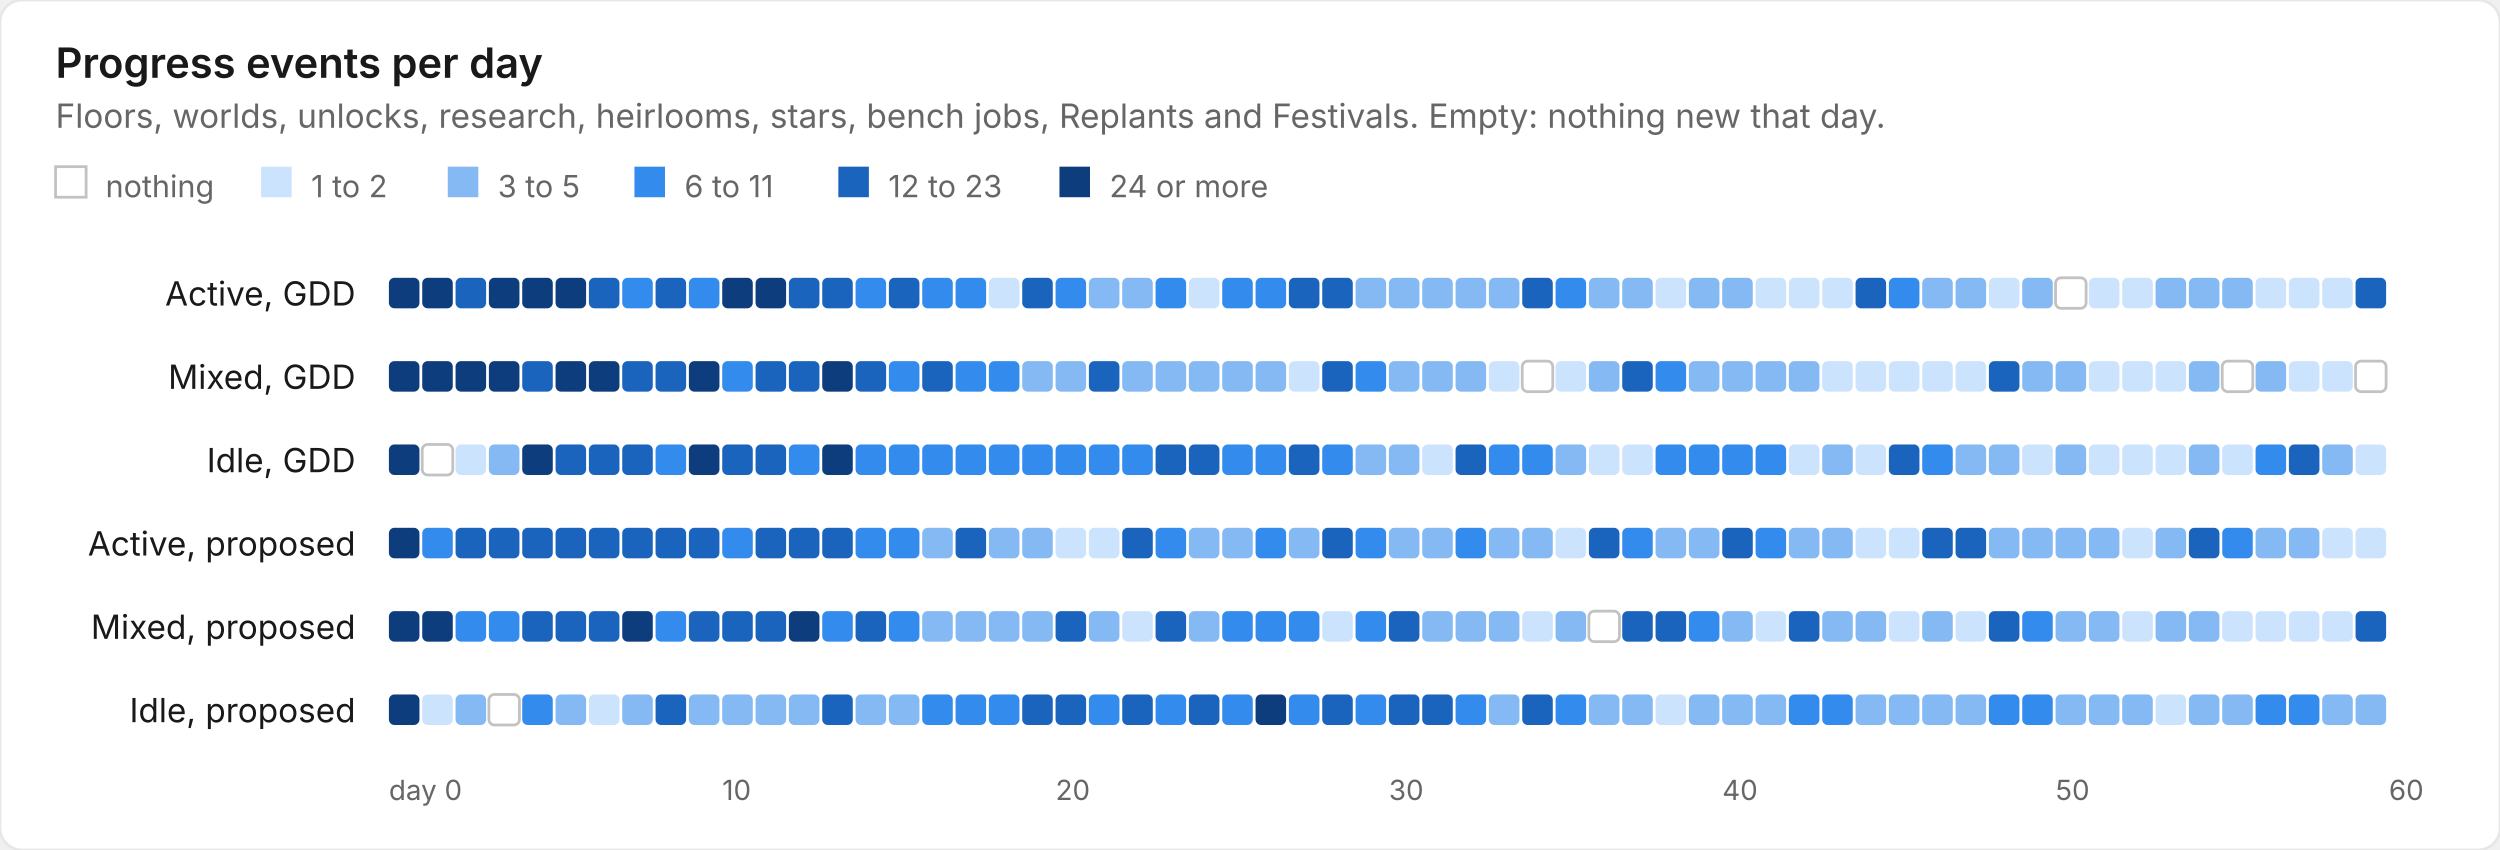
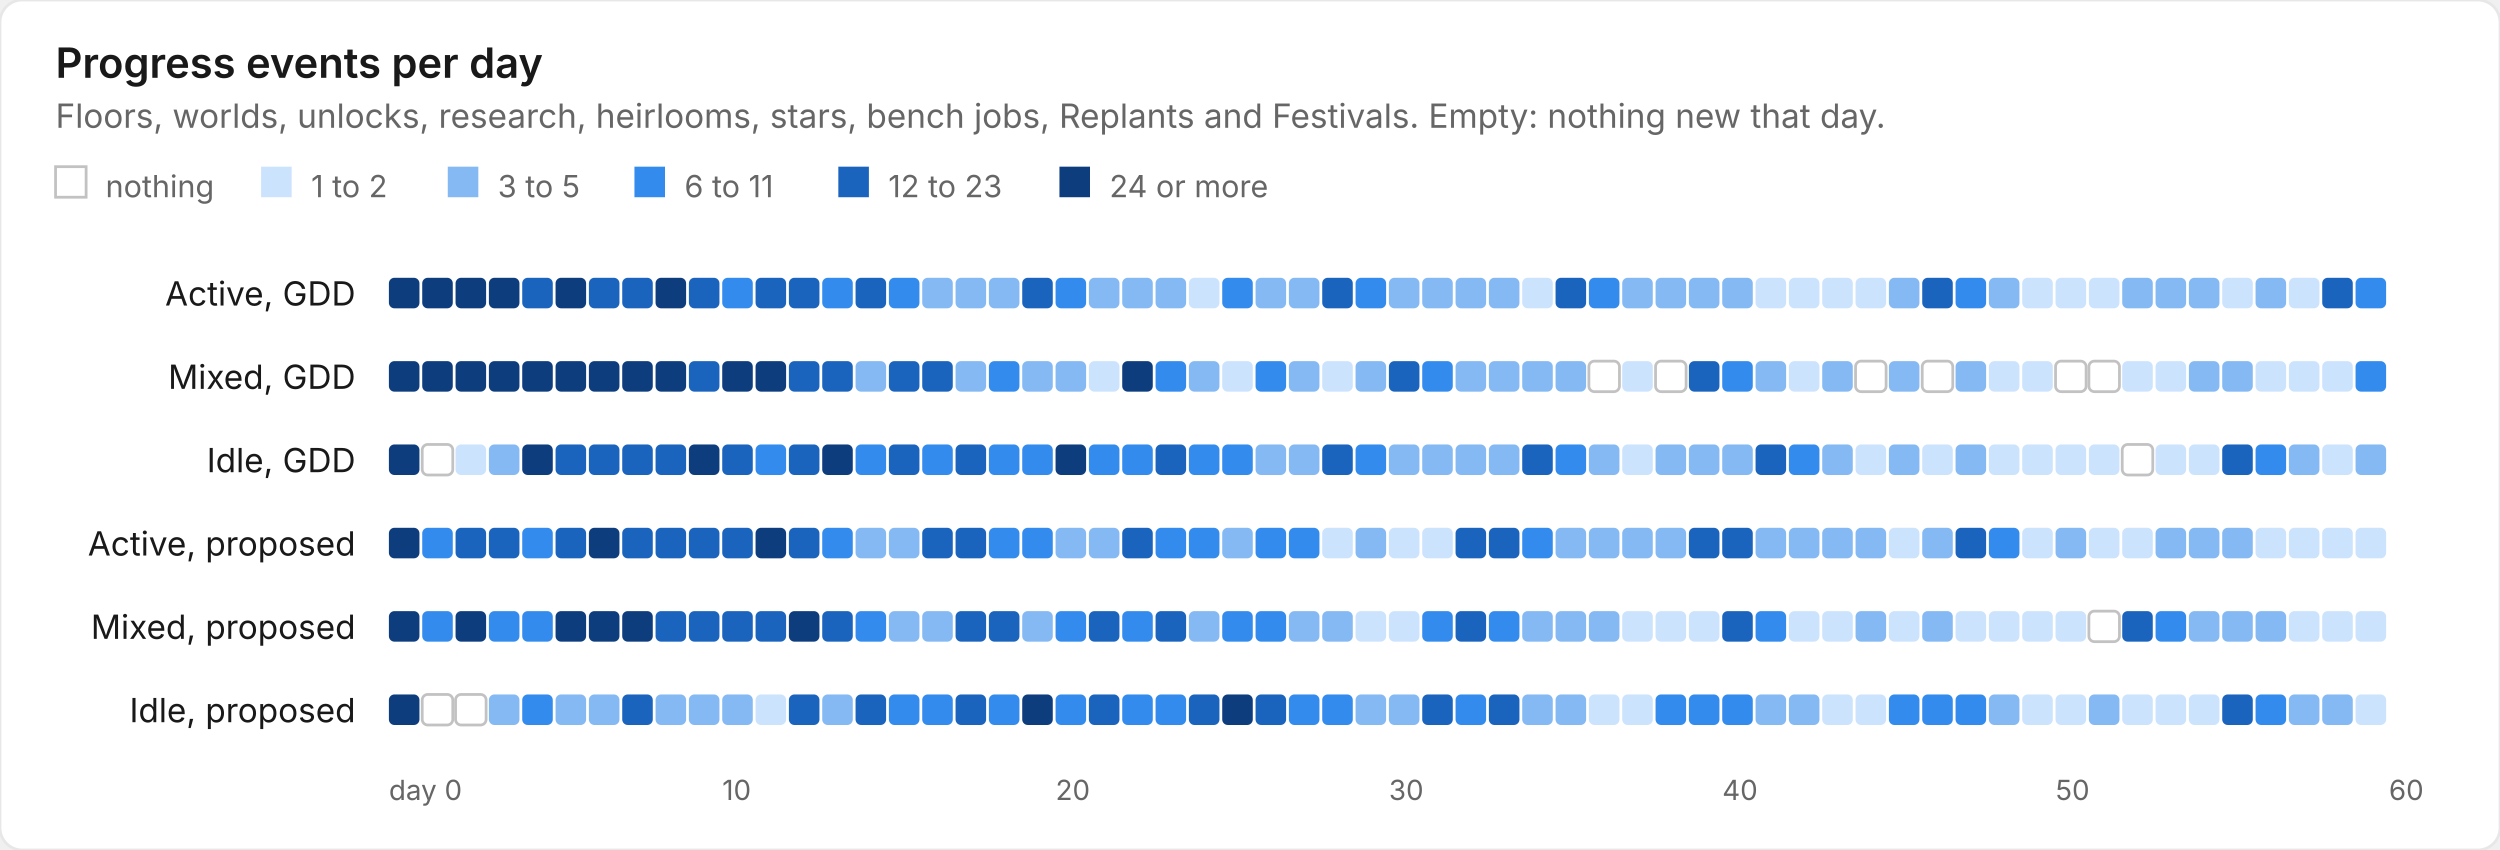
<svg xmlns="http://www.w3.org/2000/svg" viewBox="0 0 900 306" width="900" height="306" font-family="system-ui, -apple-system, &quot;Segoe UI&quot;, sans-serif" role="img">
  <rect width="900" height="306" rx="8" fill="#ffffff" stroke="#e7e7e7" />
  <text x="20" y="28" font-size="15" fill="#191919" text-anchor="start" font-weight="600">Progress events per day</text>
  <text x="20" y="46" font-size="12" fill="#666666" text-anchor="start">Floors, worlds, unlocks, research, heirlooms, stars, bench jobs, Replants and Festivals. Empty: nothing new that day.</text>
  <rect x="20" y="60" width="11" height="11" fill="#ffffff" stroke="#c2c2c2" />
  <text x="38" y="71" font-size="11" fill="#666666" text-anchor="start">nothing</text>
  <rect x="94" y="60" width="11" height="11" fill="#cce3fd" />
  <text x="112" y="71" font-size="11" fill="#666666" text-anchor="start">1 to 2</text>
  <rect x="161.2" y="60" width="11" height="11" fill="#84b9f3" />
  <text x="179.2" y="71" font-size="11" fill="#666666" text-anchor="start">3 to 5</text>
  <rect x="228.4" y="60" width="11" height="11" fill="#338ced" />
  <text x="246.4" y="71" font-size="11" fill="#666666" text-anchor="start">6 to 11</text>
  <rect x="301.8" y="60" width="11" height="11" fill="#1b64be" />
  <text x="319.8" y="71" font-size="11" fill="#666666" text-anchor="start">12 to 23</text>
  <rect x="381.4" y="60" width="11" height="11" fill="#0e3d7e" />
  <text x="399.4" y="71" font-size="11" fill="#666666" text-anchor="start">24 or more</text>
  <text x="128" y="110" font-size="12" fill="#191919" text-anchor="end">Active, GDD</text>
  <rect x="140" y="100" width="11" height="11" rx="2" fill="#0e3d7e" />
  <rect x="152" y="100" width="11" height="11" rx="2" fill="#0e3d7e" />
-   <rect x="164" y="100" width="11" height="11" rx="2" fill="#1b64be" />
+   <rect x="164" y="100" width="11" height="11" rx="2" fill="#0e3d7e" />
  <rect x="176" y="100" width="11" height="11" rx="2" fill="#0e3d7e" />
-   <rect x="188" y="100" width="11" height="11" rx="2" fill="#0e3d7e" />
+   <rect x="188" y="100" width="11" height="11" rx="2" fill="#1b64be" />
  <rect x="200" y="100" width="11" height="11" rx="2" fill="#0e3d7e" />
  <rect x="212" y="100" width="11" height="11" rx="2" fill="#1b64be" />
-   <rect x="224" y="100" width="11" height="11" rx="2" fill="#338ced" />
-   <rect x="236" y="100" width="11" height="11" rx="2" fill="#1b64be" />
-   <rect x="248" y="100" width="11" height="11" rx="2" fill="#338ced" />
-   <rect x="260" y="100" width="11" height="11" rx="2" fill="#0e3d7e" />
-   <rect x="272" y="100" width="11" height="11" rx="2" fill="#0e3d7e" />
+   <rect x="224" y="100" width="11" height="11" rx="2" fill="#1b64be" />
+   <rect x="236" y="100" width="11" height="11" rx="2" fill="#0e3d7e" />
+   <rect x="248" y="100" width="11" height="11" rx="2" fill="#1b64be" />
+   <rect x="260" y="100" width="11" height="11" rx="2" fill="#338ced" />
+   <rect x="272" y="100" width="11" height="11" rx="2" fill="#1b64be" />
  <rect x="284" y="100" width="11" height="11" rx="2" fill="#1b64be" />
-   <rect x="296" y="100" width="11" height="11" rx="2" fill="#1b64be" />
-   <rect x="308" y="100" width="11" height="11" rx="2" fill="#338ced" />
-   <rect x="320" y="100" width="11" height="11" rx="2" fill="#1b64be" />
-   <rect x="332" y="100" width="11" height="11" rx="2" fill="#338ced" />
-   <rect x="344" y="100" width="11" height="11" rx="2" fill="#338ced" />
-   <rect x="356" y="100" width="11" height="11" rx="2" fill="#cce3fd" />
+   <rect x="296" y="100" width="11" height="11" rx="2" fill="#338ced" />
+   <rect x="308" y="100" width="11" height="11" rx="2" fill="#1b64be" />
+   <rect x="320" y="100" width="11" height="11" rx="2" fill="#338ced" />
+   <rect x="332" y="100" width="11" height="11" rx="2" fill="#84b9f3" />
+   <rect x="344" y="100" width="11" height="11" rx="2" fill="#84b9f3" />
+   <rect x="356" y="100" width="11" height="11" rx="2" fill="#84b9f3" />
  <rect x="368" y="100" width="11" height="11" rx="2" fill="#1b64be" />
  <rect x="380" y="100" width="11" height="11" rx="2" fill="#338ced" />
  <rect x="392" y="100" width="11" height="11" rx="2" fill="#84b9f3" />
  <rect x="404" y="100" width="11" height="11" rx="2" fill="#84b9f3" />
-   <rect x="416" y="100" width="11" height="11" rx="2" fill="#338ced" />
+   <rect x="416" y="100" width="11" height="11" rx="2" fill="#84b9f3" />
  <rect x="428" y="100" width="11" height="11" rx="2" fill="#cce3fd" />
  <rect x="440" y="100" width="11" height="11" rx="2" fill="#338ced" />
-   <rect x="452" y="100" width="11" height="11" rx="2" fill="#338ced" />
-   <rect x="464" y="100" width="11" height="11" rx="2" fill="#1b64be" />
+   <rect x="452" y="100" width="11" height="11" rx="2" fill="#84b9f3" />
+   <rect x="464" y="100" width="11" height="11" rx="2" fill="#84b9f3" />
  <rect x="476" y="100" width="11" height="11" rx="2" fill="#1b64be" />
-   <rect x="488" y="100" width="11" height="11" rx="2" fill="#84b9f3" />
+   <rect x="488" y="100" width="11" height="11" rx="2" fill="#338ced" />
  <rect x="500" y="100" width="11" height="11" rx="2" fill="#84b9f3" />
  <rect x="512" y="100" width="11" height="11" rx="2" fill="#84b9f3" />
  <rect x="524" y="100" width="11" height="11" rx="2" fill="#84b9f3" />
  <rect x="536" y="100" width="11" height="11" rx="2" fill="#84b9f3" />
-   <rect x="548" y="100" width="11" height="11" rx="2" fill="#1b64be" />
-   <rect x="560" y="100" width="11" height="11" rx="2" fill="#338ced" />
-   <rect x="572" y="100" width="11" height="11" rx="2" fill="#84b9f3" />
+   <rect x="548" y="100" width="11" height="11" rx="2" fill="#cce3fd" />
+   <rect x="560" y="100" width="11" height="11" rx="2" fill="#1b64be" />
+   <rect x="572" y="100" width="11" height="11" rx="2" fill="#338ced" />
  <rect x="584" y="100" width="11" height="11" rx="2" fill="#84b9f3" />
-   <rect x="596" y="100" width="11" height="11" rx="2" fill="#cce3fd" />
+   <rect x="596" y="100" width="11" height="11" rx="2" fill="#84b9f3" />
  <rect x="608" y="100" width="11" height="11" rx="2" fill="#84b9f3" />
  <rect x="620" y="100" width="11" height="11" rx="2" fill="#84b9f3" />
  <rect x="632" y="100" width="11" height="11" rx="2" fill="#cce3fd" />
  <rect x="644" y="100" width="11" height="11" rx="2" fill="#cce3fd" />
  <rect x="656" y="100" width="11" height="11" rx="2" fill="#cce3fd" />
-   <rect x="668" y="100" width="11" height="11" rx="2" fill="#1b64be" />
-   <rect x="680" y="100" width="11" height="11" rx="2" fill="#338ced" />
-   <rect x="692" y="100" width="11" height="11" rx="2" fill="#84b9f3" />
-   <rect x="704" y="100" width="11" height="11" rx="2" fill="#84b9f3" />
-   <rect x="716" y="100" width="11" height="11" rx="2" fill="#cce3fd" />
-   <rect x="728" y="100" width="11" height="11" rx="2" fill="#84b9f3" />
-   <rect x="740" y="100" width="11" height="11" rx="2" fill="#ffffff" stroke="#c2c2c2" />
+   <rect x="668" y="100" width="11" height="11" rx="2" fill="#cce3fd" />
+   <rect x="680" y="100" width="11" height="11" rx="2" fill="#84b9f3" />
+   <rect x="692" y="100" width="11" height="11" rx="2" fill="#1b64be" />
+   <rect x="704" y="100" width="11" height="11" rx="2" fill="#338ced" />
+   <rect x="716" y="100" width="11" height="11" rx="2" fill="#84b9f3" />
+   <rect x="728" y="100" width="11" height="11" rx="2" fill="#cce3fd" />
+   <rect x="740" y="100" width="11" height="11" rx="2" fill="#cce3fd" />
  <rect x="752" y="100" width="11" height="11" rx="2" fill="#cce3fd" />
-   <rect x="764" y="100" width="11" height="11" rx="2" fill="#cce3fd" />
+   <rect x="764" y="100" width="11" height="11" rx="2" fill="#84b9f3" />
  <rect x="776" y="100" width="11" height="11" rx="2" fill="#84b9f3" />
  <rect x="788" y="100" width="11" height="11" rx="2" fill="#84b9f3" />
-   <rect x="800" y="100" width="11" height="11" rx="2" fill="#84b9f3" />
-   <rect x="812" y="100" width="11" height="11" rx="2" fill="#cce3fd" />
+   <rect x="800" y="100" width="11" height="11" rx="2" fill="#cce3fd" />
+   <rect x="812" y="100" width="11" height="11" rx="2" fill="#84b9f3" />
  <rect x="824" y="100" width="11" height="11" rx="2" fill="#cce3fd" />
-   <rect x="836" y="100" width="11" height="11" rx="2" fill="#cce3fd" />
-   <rect x="848" y="100" width="11" height="11" rx="2" fill="#1b64be" />
+   <rect x="836" y="100" width="11" height="11" rx="2" fill="#1b64be" />
+   <rect x="848" y="100" width="11" height="11" rx="2" fill="#338ced" />
  <text x="128" y="140" font-size="12" fill="#191919" text-anchor="end">Mixed, GDD</text>
  <rect x="140" y="130" width="11" height="11" rx="2" fill="#0e3d7e" />
  <rect x="152" y="130" width="11" height="11" rx="2" fill="#0e3d7e" />
  <rect x="164" y="130" width="11" height="11" rx="2" fill="#0e3d7e" />
  <rect x="176" y="130" width="11" height="11" rx="2" fill="#0e3d7e" />
-   <rect x="188" y="130" width="11" height="11" rx="2" fill="#1b64be" />
+   <rect x="188" y="130" width="11" height="11" rx="2" fill="#0e3d7e" />
  <rect x="200" y="130" width="11" height="11" rx="2" fill="#0e3d7e" />
  <rect x="212" y="130" width="11" height="11" rx="2" fill="#0e3d7e" />
-   <rect x="224" y="130" width="11" height="11" rx="2" fill="#1b64be" />
-   <rect x="236" y="130" width="11" height="11" rx="2" fill="#1b64be" />
-   <rect x="248" y="130" width="11" height="11" rx="2" fill="#0e3d7e" />
-   <rect x="260" y="130" width="11" height="11" rx="2" fill="#338ced" />
-   <rect x="272" y="130" width="11" height="11" rx="2" fill="#1b64be" />
+   <rect x="224" y="130" width="11" height="11" rx="2" fill="#0e3d7e" />
+   <rect x="236" y="130" width="11" height="11" rx="2" fill="#0e3d7e" />
+   <rect x="248" y="130" width="11" height="11" rx="2" fill="#1b64be" />
+   <rect x="260" y="130" width="11" height="11" rx="2" fill="#0e3d7e" />
+   <rect x="272" y="130" width="11" height="11" rx="2" fill="#0e3d7e" />
  <rect x="284" y="130" width="11" height="11" rx="2" fill="#1b64be" />
-   <rect x="296" y="130" width="11" height="11" rx="2" fill="#0e3d7e" />
-   <rect x="308" y="130" width="11" height="11" rx="2" fill="#1b64be" />
-   <rect x="320" y="130" width="11" height="11" rx="2" fill="#338ced" />
+   <rect x="296" y="130" width="11" height="11" rx="2" fill="#1b64be" />
+   <rect x="308" y="130" width="11" height="11" rx="2" fill="#84b9f3" />
+   <rect x="320" y="130" width="11" height="11" rx="2" fill="#1b64be" />
  <rect x="332" y="130" width="11" height="11" rx="2" fill="#1b64be" />
-   <rect x="344" y="130" width="11" height="11" rx="2" fill="#338ced" />
+   <rect x="344" y="130" width="11" height="11" rx="2" fill="#84b9f3" />
  <rect x="356" y="130" width="11" height="11" rx="2" fill="#338ced" />
  <rect x="368" y="130" width="11" height="11" rx="2" fill="#84b9f3" />
  <rect x="380" y="130" width="11" height="11" rx="2" fill="#84b9f3" />
-   <rect x="392" y="130" width="11" height="11" rx="2" fill="#1b64be" />
-   <rect x="404" y="130" width="11" height="11" rx="2" fill="#84b9f3" />
-   <rect x="416" y="130" width="11" height="11" rx="2" fill="#84b9f3" />
+   <rect x="392" y="130" width="11" height="11" rx="2" fill="#cce3fd" />
+   <rect x="404" y="130" width="11" height="11" rx="2" fill="#0e3d7e" />
+   <rect x="416" y="130" width="11" height="11" rx="2" fill="#338ced" />
  <rect x="428" y="130" width="11" height="11" rx="2" fill="#84b9f3" />
-   <rect x="440" y="130" width="11" height="11" rx="2" fill="#84b9f3" />
-   <rect x="452" y="130" width="11" height="11" rx="2" fill="#84b9f3" />
-   <rect x="464" y="130" width="11" height="11" rx="2" fill="#cce3fd" />
-   <rect x="476" y="130" width="11" height="11" rx="2" fill="#1b64be" />
-   <rect x="488" y="130" width="11" height="11" rx="2" fill="#338ced" />
-   <rect x="500" y="130" width="11" height="11" rx="2" fill="#84b9f3" />
-   <rect x="512" y="130" width="11" height="11" rx="2" fill="#84b9f3" />
+   <rect x="440" y="130" width="11" height="11" rx="2" fill="#cce3fd" />
+   <rect x="452" y="130" width="11" height="11" rx="2" fill="#338ced" />
+   <rect x="464" y="130" width="11" height="11" rx="2" fill="#84b9f3" />
+   <rect x="476" y="130" width="11" height="11" rx="2" fill="#cce3fd" />
+   <rect x="488" y="130" width="11" height="11" rx="2" fill="#84b9f3" />
+   <rect x="500" y="130" width="11" height="11" rx="2" fill="#1b64be" />
+   <rect x="512" y="130" width="11" height="11" rx="2" fill="#338ced" />
  <rect x="524" y="130" width="11" height="11" rx="2" fill="#84b9f3" />
-   <rect x="536" y="130" width="11" height="11" rx="2" fill="#cce3fd" />
-   <rect x="548" y="130" width="11" height="11" rx="2" fill="#ffffff" stroke="#c2c2c2" />
-   <rect x="560" y="130" width="11" height="11" rx="2" fill="#cce3fd" />
-   <rect x="572" y="130" width="11" height="11" rx="2" fill="#84b9f3" />
-   <rect x="584" y="130" width="11" height="11" rx="2" fill="#1b64be" />
-   <rect x="596" y="130" width="11" height="11" rx="2" fill="#338ced" />
-   <rect x="608" y="130" width="11" height="11" rx="2" fill="#84b9f3" />
-   <rect x="620" y="130" width="11" height="11" rx="2" fill="#84b9f3" />
+   <rect x="536" y="130" width="11" height="11" rx="2" fill="#84b9f3" />
+   <rect x="548" y="130" width="11" height="11" rx="2" fill="#84b9f3" />
+   <rect x="560" y="130" width="11" height="11" rx="2" fill="#84b9f3" />
+   <rect x="572" y="130" width="11" height="11" rx="2" fill="#ffffff" stroke="#c2c2c2" />
+   <rect x="584" y="130" width="11" height="11" rx="2" fill="#cce3fd" />
+   <rect x="596" y="130" width="11" height="11" rx="2" fill="#ffffff" stroke="#c2c2c2" />
+   <rect x="608" y="130" width="11" height="11" rx="2" fill="#1b64be" />
+   <rect x="620" y="130" width="11" height="11" rx="2" fill="#338ced" />
  <rect x="632" y="130" width="11" height="11" rx="2" fill="#84b9f3" />
-   <rect x="644" y="130" width="11" height="11" rx="2" fill="#84b9f3" />
-   <rect x="656" y="130" width="11" height="11" rx="2" fill="#cce3fd" />
-   <rect x="668" y="130" width="11" height="11" rx="2" fill="#cce3fd" />
-   <rect x="680" y="130" width="11" height="11" rx="2" fill="#cce3fd" />
-   <rect x="692" y="130" width="11" height="11" rx="2" fill="#cce3fd" />
-   <rect x="704" y="130" width="11" height="11" rx="2" fill="#cce3fd" />
-   <rect x="716" y="130" width="11" height="11" rx="2" fill="#1b64be" />
-   <rect x="728" y="130" width="11" height="11" rx="2" fill="#84b9f3" />
-   <rect x="740" y="130" width="11" height="11" rx="2" fill="#84b9f3" />
-   <rect x="752" y="130" width="11" height="11" rx="2" fill="#cce3fd" />
+   <rect x="644" y="130" width="11" height="11" rx="2" fill="#cce3fd" />
+   <rect x="656" y="130" width="11" height="11" rx="2" fill="#84b9f3" />
+   <rect x="668" y="130" width="11" height="11" rx="2" fill="#ffffff" stroke="#c2c2c2" />
+   <rect x="680" y="130" width="11" height="11" rx="2" fill="#84b9f3" />
+   <rect x="692" y="130" width="11" height="11" rx="2" fill="#ffffff" stroke="#c2c2c2" />
+   <rect x="704" y="130" width="11" height="11" rx="2" fill="#84b9f3" />
+   <rect x="716" y="130" width="11" height="11" rx="2" fill="#cce3fd" />
+   <rect x="728" y="130" width="11" height="11" rx="2" fill="#cce3fd" />
+   <rect x="740" y="130" width="11" height="11" rx="2" fill="#ffffff" stroke="#c2c2c2" />
+   <rect x="752" y="130" width="11" height="11" rx="2" fill="#ffffff" stroke="#c2c2c2" />
  <rect x="764" y="130" width="11" height="11" rx="2" fill="#cce3fd" />
  <rect x="776" y="130" width="11" height="11" rx="2" fill="#cce3fd" />
  <rect x="788" y="130" width="11" height="11" rx="2" fill="#84b9f3" />
-   <rect x="800" y="130" width="11" height="11" rx="2" fill="#ffffff" stroke="#c2c2c2" />
-   <rect x="812" y="130" width="11" height="11" rx="2" fill="#84b9f3" />
+   <rect x="800" y="130" width="11" height="11" rx="2" fill="#84b9f3" />
+   <rect x="812" y="130" width="11" height="11" rx="2" fill="#cce3fd" />
  <rect x="824" y="130" width="11" height="11" rx="2" fill="#cce3fd" />
  <rect x="836" y="130" width="11" height="11" rx="2" fill="#cce3fd" />
-   <rect x="848" y="130" width="11" height="11" rx="2" fill="#ffffff" stroke="#c2c2c2" />
+   <rect x="848" y="130" width="11" height="11" rx="2" fill="#338ced" />
  <text x="128" y="170" font-size="12" fill="#191919" text-anchor="end">Idle, GDD</text>
  <rect x="140" y="160" width="11" height="11" rx="2" fill="#0e3d7e" />
  <rect x="152" y="160" width="11" height="11" rx="2" fill="#ffffff" stroke="#c2c2c2" />
  <rect x="164" y="160" width="11" height="11" rx="2" fill="#cce3fd" />
  <rect x="176" y="160" width="11" height="11" rx="2" fill="#84b9f3" />
  <rect x="188" y="160" width="11" height="11" rx="2" fill="#0e3d7e" />
  <rect x="200" y="160" width="11" height="11" rx="2" fill="#1b64be" />
  <rect x="212" y="160" width="11" height="11" rx="2" fill="#1b64be" />
  <rect x="224" y="160" width="11" height="11" rx="2" fill="#1b64be" />
-   <rect x="236" y="160" width="11" height="11" rx="2" fill="#338ced" />
+   <rect x="236" y="160" width="11" height="11" rx="2" fill="#1b64be" />
  <rect x="248" y="160" width="11" height="11" rx="2" fill="#0e3d7e" />
  <rect x="260" y="160" width="11" height="11" rx="2" fill="#1b64be" />
-   <rect x="272" y="160" width="11" height="11" rx="2" fill="#1b64be" />
-   <rect x="284" y="160" width="11" height="11" rx="2" fill="#338ced" />
+   <rect x="272" y="160" width="11" height="11" rx="2" fill="#338ced" />
+   <rect x="284" y="160" width="11" height="11" rx="2" fill="#1b64be" />
  <rect x="296" y="160" width="11" height="11" rx="2" fill="#0e3d7e" />
  <rect x="308" y="160" width="11" height="11" rx="2" fill="#338ced" />
-   <rect x="320" y="160" width="11" height="11" rx="2" fill="#338ced" />
+   <rect x="320" y="160" width="11" height="11" rx="2" fill="#1b64be" />
  <rect x="332" y="160" width="11" height="11" rx="2" fill="#338ced" />
-   <rect x="344" y="160" width="11" height="11" rx="2" fill="#338ced" />
+   <rect x="344" y="160" width="11" height="11" rx="2" fill="#1b64be" />
  <rect x="356" y="160" width="11" height="11" rx="2" fill="#338ced" />
  <rect x="368" y="160" width="11" height="11" rx="2" fill="#338ced" />
-   <rect x="380" y="160" width="11" height="11" rx="2" fill="#338ced" />
+   <rect x="380" y="160" width="11" height="11" rx="2" fill="#0e3d7e" />
  <rect x="392" y="160" width="11" height="11" rx="2" fill="#338ced" />
  <rect x="404" y="160" width="11" height="11" rx="2" fill="#338ced" />
  <rect x="416" y="160" width="11" height="11" rx="2" fill="#1b64be" />
-   <rect x="428" y="160" width="11" height="11" rx="2" fill="#1b64be" />
+   <rect x="428" y="160" width="11" height="11" rx="2" fill="#338ced" />
  <rect x="440" y="160" width="11" height="11" rx="2" fill="#338ced" />
-   <rect x="452" y="160" width="11" height="11" rx="2" fill="#338ced" />
-   <rect x="464" y="160" width="11" height="11" rx="2" fill="#1b64be" />
-   <rect x="476" y="160" width="11" height="11" rx="2" fill="#338ced" />
-   <rect x="488" y="160" width="11" height="11" rx="2" fill="#84b9f3" />
+   <rect x="452" y="160" width="11" height="11" rx="2" fill="#84b9f3" />
+   <rect x="464" y="160" width="11" height="11" rx="2" fill="#84b9f3" />
+   <rect x="476" y="160" width="11" height="11" rx="2" fill="#1b64be" />
+   <rect x="488" y="160" width="11" height="11" rx="2" fill="#338ced" />
  <rect x="500" y="160" width="11" height="11" rx="2" fill="#84b9f3" />
-   <rect x="512" y="160" width="11" height="11" rx="2" fill="#cce3fd" />
-   <rect x="524" y="160" width="11" height="11" rx="2" fill="#1b64be" />
-   <rect x="536" y="160" width="11" height="11" rx="2" fill="#338ced" />
-   <rect x="548" y="160" width="11" height="11" rx="2" fill="#338ced" />
-   <rect x="560" y="160" width="11" height="11" rx="2" fill="#84b9f3" />
-   <rect x="572" y="160" width="11" height="11" rx="2" fill="#cce3fd" />
+   <rect x="512" y="160" width="11" height="11" rx="2" fill="#84b9f3" />
+   <rect x="524" y="160" width="11" height="11" rx="2" fill="#84b9f3" />
+   <rect x="536" y="160" width="11" height="11" rx="2" fill="#84b9f3" />
+   <rect x="548" y="160" width="11" height="11" rx="2" fill="#1b64be" />
+   <rect x="560" y="160" width="11" height="11" rx="2" fill="#338ced" />
+   <rect x="572" y="160" width="11" height="11" rx="2" fill="#84b9f3" />
  <rect x="584" y="160" width="11" height="11" rx="2" fill="#cce3fd" />
-   <rect x="596" y="160" width="11" height="11" rx="2" fill="#338ced" />
-   <rect x="608" y="160" width="11" height="11" rx="2" fill="#338ced" />
-   <rect x="620" y="160" width="11" height="11" rx="2" fill="#338ced" />
-   <rect x="632" y="160" width="11" height="11" rx="2" fill="#338ced" />
-   <rect x="644" y="160" width="11" height="11" rx="2" fill="#cce3fd" />
+   <rect x="596" y="160" width="11" height="11" rx="2" fill="#84b9f3" />
+   <rect x="608" y="160" width="11" height="11" rx="2" fill="#84b9f3" />
+   <rect x="620" y="160" width="11" height="11" rx="2" fill="#84b9f3" />
+   <rect x="632" y="160" width="11" height="11" rx="2" fill="#1b64be" />
+   <rect x="644" y="160" width="11" height="11" rx="2" fill="#338ced" />
  <rect x="656" y="160" width="11" height="11" rx="2" fill="#84b9f3" />
  <rect x="668" y="160" width="11" height="11" rx="2" fill="#cce3fd" />
-   <rect x="680" y="160" width="11" height="11" rx="2" fill="#1b64be" />
-   <rect x="692" y="160" width="11" height="11" rx="2" fill="#338ced" />
+   <rect x="680" y="160" width="11" height="11" rx="2" fill="#84b9f3" />
+   <rect x="692" y="160" width="11" height="11" rx="2" fill="#cce3fd" />
  <rect x="704" y="160" width="11" height="11" rx="2" fill="#84b9f3" />
-   <rect x="716" y="160" width="11" height="11" rx="2" fill="#84b9f3" />
+   <rect x="716" y="160" width="11" height="11" rx="2" fill="#cce3fd" />
  <rect x="728" y="160" width="11" height="11" rx="2" fill="#cce3fd" />
-   <rect x="740" y="160" width="11" height="11" rx="2" fill="#84b9f3" />
+   <rect x="740" y="160" width="11" height="11" rx="2" fill="#cce3fd" />
  <rect x="752" y="160" width="11" height="11" rx="2" fill="#cce3fd" />
-   <rect x="764" y="160" width="11" height="11" rx="2" fill="#cce3fd" />
+   <rect x="764" y="160" width="11" height="11" rx="2" fill="#ffffff" stroke="#c2c2c2" />
  <rect x="776" y="160" width="11" height="11" rx="2" fill="#cce3fd" />
-   <rect x="788" y="160" width="11" height="11" rx="2" fill="#84b9f3" />
-   <rect x="800" y="160" width="11" height="11" rx="2" fill="#cce3fd" />
+   <rect x="788" y="160" width="11" height="11" rx="2" fill="#cce3fd" />
+   <rect x="800" y="160" width="11" height="11" rx="2" fill="#1b64be" />
  <rect x="812" y="160" width="11" height="11" rx="2" fill="#338ced" />
-   <rect x="824" y="160" width="11" height="11" rx="2" fill="#1b64be" />
-   <rect x="836" y="160" width="11" height="11" rx="2" fill="#84b9f3" />
-   <rect x="848" y="160" width="11" height="11" rx="2" fill="#cce3fd" />
+   <rect x="824" y="160" width="11" height="11" rx="2" fill="#84b9f3" />
+   <rect x="836" y="160" width="11" height="11" rx="2" fill="#cce3fd" />
+   <rect x="848" y="160" width="11" height="11" rx="2" fill="#84b9f3" />
  <text x="128" y="200" font-size="12" fill="#191919" text-anchor="end">Active, proposed</text>
  <rect x="140" y="190" width="11" height="11" rx="2" fill="#0e3d7e" />
  <rect x="152" y="190" width="11" height="11" rx="2" fill="#338ced" />
  <rect x="164" y="190" width="11" height="11" rx="2" fill="#1b64be" />
  <rect x="176" y="190" width="11" height="11" rx="2" fill="#1b64be" />
-   <rect x="188" y="190" width="11" height="11" rx="2" fill="#1b64be" />
+   <rect x="188" y="190" width="11" height="11" rx="2" fill="#338ced" />
  <rect x="200" y="190" width="11" height="11" rx="2" fill="#1b64be" />
-   <rect x="212" y="190" width="11" height="11" rx="2" fill="#1b64be" />
+   <rect x="212" y="190" width="11" height="11" rx="2" fill="#0e3d7e" />
  <rect x="224" y="190" width="11" height="11" rx="2" fill="#1b64be" />
  <rect x="236" y="190" width="11" height="11" rx="2" fill="#1b64be" />
  <rect x="248" y="190" width="11" height="11" rx="2" fill="#1b64be" />
-   <rect x="260" y="190" width="11" height="11" rx="2" fill="#338ced" />
-   <rect x="272" y="190" width="11" height="11" rx="2" fill="#1b64be" />
+   <rect x="260" y="190" width="11" height="11" rx="2" fill="#1b64be" />
+   <rect x="272" y="190" width="11" height="11" rx="2" fill="#0e3d7e" />
  <rect x="284" y="190" width="11" height="11" rx="2" fill="#1b64be" />
-   <rect x="296" y="190" width="11" height="11" rx="2" fill="#1b64be" />
-   <rect x="308" y="190" width="11" height="11" rx="2" fill="#338ced" />
-   <rect x="320" y="190" width="11" height="11" rx="2" fill="#338ced" />
-   <rect x="332" y="190" width="11" height="11" rx="2" fill="#84b9f3" />
+   <rect x="296" y="190" width="11" height="11" rx="2" fill="#338ced" />
+   <rect x="308" y="190" width="11" height="11" rx="2" fill="#84b9f3" />
+   <rect x="320" y="190" width="11" height="11" rx="2" fill="#84b9f3" />
+   <rect x="332" y="190" width="11" height="11" rx="2" fill="#1b64be" />
  <rect x="344" y="190" width="11" height="11" rx="2" fill="#1b64be" />
-   <rect x="356" y="190" width="11" height="11" rx="2" fill="#84b9f3" />
-   <rect x="368" y="190" width="11" height="11" rx="2" fill="#84b9f3" />
-   <rect x="380" y="190" width="11" height="11" rx="2" fill="#cce3fd" />
-   <rect x="392" y="190" width="11" height="11" rx="2" fill="#cce3fd" />
+   <rect x="356" y="190" width="11" height="11" rx="2" fill="#338ced" />
+   <rect x="368" y="190" width="11" height="11" rx="2" fill="#338ced" />
+   <rect x="380" y="190" width="11" height="11" rx="2" fill="#84b9f3" />
+   <rect x="392" y="190" width="11" height="11" rx="2" fill="#84b9f3" />
  <rect x="404" y="190" width="11" height="11" rx="2" fill="#1b64be" />
  <rect x="416" y="190" width="11" height="11" rx="2" fill="#338ced" />
-   <rect x="428" y="190" width="11" height="11" rx="2" fill="#84b9f3" />
+   <rect x="428" y="190" width="11" height="11" rx="2" fill="#338ced" />
  <rect x="440" y="190" width="11" height="11" rx="2" fill="#84b9f3" />
  <rect x="452" y="190" width="11" height="11" rx="2" fill="#338ced" />
-   <rect x="464" y="190" width="11" height="11" rx="2" fill="#84b9f3" />
-   <rect x="476" y="190" width="11" height="11" rx="2" fill="#1b64be" />
-   <rect x="488" y="190" width="11" height="11" rx="2" fill="#338ced" />
-   <rect x="500" y="190" width="11" height="11" rx="2" fill="#84b9f3" />
-   <rect x="512" y="190" width="11" height="11" rx="2" fill="#84b9f3" />
-   <rect x="524" y="190" width="11" height="11" rx="2" fill="#338ced" />
-   <rect x="536" y="190" width="11" height="11" rx="2" fill="#84b9f3" />
-   <rect x="548" y="190" width="11" height="11" rx="2" fill="#84b9f3" />
-   <rect x="560" y="190" width="11" height="11" rx="2" fill="#cce3fd" />
-   <rect x="572" y="190" width="11" height="11" rx="2" fill="#1b64be" />
-   <rect x="584" y="190" width="11" height="11" rx="2" fill="#338ced" />
+   <rect x="464" y="190" width="11" height="11" rx="2" fill="#338ced" />
+   <rect x="476" y="190" width="11" height="11" rx="2" fill="#cce3fd" />
+   <rect x="488" y="190" width="11" height="11" rx="2" fill="#84b9f3" />
+   <rect x="500" y="190" width="11" height="11" rx="2" fill="#cce3fd" />
+   <rect x="512" y="190" width="11" height="11" rx="2" fill="#cce3fd" />
+   <rect x="524" y="190" width="11" height="11" rx="2" fill="#1b64be" />
+   <rect x="536" y="190" width="11" height="11" rx="2" fill="#1b64be" />
+   <rect x="548" y="190" width="11" height="11" rx="2" fill="#338ced" />
+   <rect x="560" y="190" width="11" height="11" rx="2" fill="#84b9f3" />
+   <rect x="572" y="190" width="11" height="11" rx="2" fill="#84b9f3" />
+   <rect x="584" y="190" width="11" height="11" rx="2" fill="#84b9f3" />
  <rect x="596" y="190" width="11" height="11" rx="2" fill="#84b9f3" />
-   <rect x="608" y="190" width="11" height="11" rx="2" fill="#84b9f3" />
+   <rect x="608" y="190" width="11" height="11" rx="2" fill="#1b64be" />
  <rect x="620" y="190" width="11" height="11" rx="2" fill="#1b64be" />
-   <rect x="632" y="190" width="11" height="11" rx="2" fill="#338ced" />
+   <rect x="632" y="190" width="11" height="11" rx="2" fill="#84b9f3" />
  <rect x="644" y="190" width="11" height="11" rx="2" fill="#84b9f3" />
  <rect x="656" y="190" width="11" height="11" rx="2" fill="#84b9f3" />
-   <rect x="668" y="190" width="11" height="11" rx="2" fill="#cce3fd" />
+   <rect x="668" y="190" width="11" height="11" rx="2" fill="#84b9f3" />
  <rect x="680" y="190" width="11" height="11" rx="2" fill="#cce3fd" />
-   <rect x="692" y="190" width="11" height="11" rx="2" fill="#1b64be" />
+   <rect x="692" y="190" width="11" height="11" rx="2" fill="#84b9f3" />
  <rect x="704" y="190" width="11" height="11" rx="2" fill="#1b64be" />
-   <rect x="716" y="190" width="11" height="11" rx="2" fill="#84b9f3" />
-   <rect x="728" y="190" width="11" height="11" rx="2" fill="#84b9f3" />
+   <rect x="716" y="190" width="11" height="11" rx="2" fill="#338ced" />
+   <rect x="728" y="190" width="11" height="11" rx="2" fill="#cce3fd" />
  <rect x="740" y="190" width="11" height="11" rx="2" fill="#84b9f3" />
-   <rect x="752" y="190" width="11" height="11" rx="2" fill="#84b9f3" />
+   <rect x="752" y="190" width="11" height="11" rx="2" fill="#cce3fd" />
  <rect x="764" y="190" width="11" height="11" rx="2" fill="#cce3fd" />
  <rect x="776" y="190" width="11" height="11" rx="2" fill="#84b9f3" />
-   <rect x="788" y="190" width="11" height="11" rx="2" fill="#1b64be" />
-   <rect x="800" y="190" width="11" height="11" rx="2" fill="#338ced" />
-   <rect x="812" y="190" width="11" height="11" rx="2" fill="#84b9f3" />
-   <rect x="824" y="190" width="11" height="11" rx="2" fill="#84b9f3" />
+   <rect x="788" y="190" width="11" height="11" rx="2" fill="#84b9f3" />
+   <rect x="800" y="190" width="11" height="11" rx="2" fill="#84b9f3" />
+   <rect x="812" y="190" width="11" height="11" rx="2" fill="#cce3fd" />
+   <rect x="824" y="190" width="11" height="11" rx="2" fill="#cce3fd" />
  <rect x="836" y="190" width="11" height="11" rx="2" fill="#cce3fd" />
  <rect x="848" y="190" width="11" height="11" rx="2" fill="#cce3fd" />
  <text x="128" y="230" font-size="12" fill="#191919" text-anchor="end">Mixed, proposed</text>
  <rect x="140" y="220" width="11" height="11" rx="2" fill="#0e3d7e" />
-   <rect x="152" y="220" width="11" height="11" rx="2" fill="#0e3d7e" />
-   <rect x="164" y="220" width="11" height="11" rx="2" fill="#338ced" />
+   <rect x="152" y="220" width="11" height="11" rx="2" fill="#338ced" />
+   <rect x="164" y="220" width="11" height="11" rx="2" fill="#0e3d7e" />
  <rect x="176" y="220" width="11" height="11" rx="2" fill="#338ced" />
-   <rect x="188" y="220" width="11" height="11" rx="2" fill="#1b64be" />
-   <rect x="200" y="220" width="11" height="11" rx="2" fill="#1b64be" />
-   <rect x="212" y="220" width="11" height="11" rx="2" fill="#1b64be" />
+   <rect x="188" y="220" width="11" height="11" rx="2" fill="#338ced" />
+   <rect x="200" y="220" width="11" height="11" rx="2" fill="#0e3d7e" />
+   <rect x="212" y="220" width="11" height="11" rx="2" fill="#0e3d7e" />
  <rect x="224" y="220" width="11" height="11" rx="2" fill="#0e3d7e" />
-   <rect x="236" y="220" width="11" height="11" rx="2" fill="#338ced" />
+   <rect x="236" y="220" width="11" height="11" rx="2" fill="#1b64be" />
  <rect x="248" y="220" width="11" height="11" rx="2" fill="#1b64be" />
  <rect x="260" y="220" width="11" height="11" rx="2" fill="#1b64be" />
  <rect x="272" y="220" width="11" height="11" rx="2" fill="#1b64be" />
  <rect x="284" y="220" width="11" height="11" rx="2" fill="#0e3d7e" />
-   <rect x="296" y="220" width="11" height="11" rx="2" fill="#338ced" />
-   <rect x="308" y="220" width="11" height="11" rx="2" fill="#1b64be" />
-   <rect x="320" y="220" width="11" height="11" rx="2" fill="#338ced" />
+   <rect x="296" y="220" width="11" height="11" rx="2" fill="#1b64be" />
+   <rect x="308" y="220" width="11" height="11" rx="2" fill="#338ced" />
+   <rect x="320" y="220" width="11" height="11" rx="2" fill="#84b9f3" />
  <rect x="332" y="220" width="11" height="11" rx="2" fill="#84b9f3" />
-   <rect x="344" y="220" width="11" height="11" rx="2" fill="#84b9f3" />
-   <rect x="356" y="220" width="11" height="11" rx="2" fill="#84b9f3" />
+   <rect x="344" y="220" width="11" height="11" rx="2" fill="#1b64be" />
+   <rect x="356" y="220" width="11" height="11" rx="2" fill="#1b64be" />
  <rect x="368" y="220" width="11" height="11" rx="2" fill="#84b9f3" />
-   <rect x="380" y="220" width="11" height="11" rx="2" fill="#1b64be" />
-   <rect x="392" y="220" width="11" height="11" rx="2" fill="#84b9f3" />
-   <rect x="404" y="220" width="11" height="11" rx="2" fill="#cce3fd" />
+   <rect x="380" y="220" width="11" height="11" rx="2" fill="#338ced" />
+   <rect x="392" y="220" width="11" height="11" rx="2" fill="#1b64be" />
+   <rect x="404" y="220" width="11" height="11" rx="2" fill="#338ced" />
  <rect x="416" y="220" width="11" height="11" rx="2" fill="#1b64be" />
  <rect x="428" y="220" width="11" height="11" rx="2" fill="#84b9f3" />
  <rect x="440" y="220" width="11" height="11" rx="2" fill="#338ced" />
  <rect x="452" y="220" width="11" height="11" rx="2" fill="#338ced" />
-   <rect x="464" y="220" width="11" height="11" rx="2" fill="#338ced" />
-   <rect x="476" y="220" width="11" height="11" rx="2" fill="#cce3fd" />
-   <rect x="488" y="220" width="11" height="11" rx="2" fill="#338ced" />
-   <rect x="500" y="220" width="11" height="11" rx="2" fill="#1b64be" />
-   <rect x="512" y="220" width="11" height="11" rx="2" fill="#84b9f3" />
-   <rect x="524" y="220" width="11" height="11" rx="2" fill="#84b9f3" />
-   <rect x="536" y="220" width="11" height="11" rx="2" fill="#84b9f3" />
-   <rect x="548" y="220" width="11" height="11" rx="2" fill="#cce3fd" />
+   <rect x="464" y="220" width="11" height="11" rx="2" fill="#84b9f3" />
+   <rect x="476" y="220" width="11" height="11" rx="2" fill="#84b9f3" />
+   <rect x="488" y="220" width="11" height="11" rx="2" fill="#cce3fd" />
+   <rect x="500" y="220" width="11" height="11" rx="2" fill="#cce3fd" />
+   <rect x="512" y="220" width="11" height="11" rx="2" fill="#338ced" />
+   <rect x="524" y="220" width="11" height="11" rx="2" fill="#1b64be" />
+   <rect x="536" y="220" width="11" height="11" rx="2" fill="#338ced" />
+   <rect x="548" y="220" width="11" height="11" rx="2" fill="#84b9f3" />
  <rect x="560" y="220" width="11" height="11" rx="2" fill="#84b9f3" />
-   <rect x="572" y="220" width="11" height="11" rx="2" fill="#ffffff" stroke="#c2c2c2" />
-   <rect x="584" y="220" width="11" height="11" rx="2" fill="#1b64be" />
-   <rect x="596" y="220" width="11" height="11" rx="2" fill="#1b64be" />
-   <rect x="608" y="220" width="11" height="11" rx="2" fill="#338ced" />
-   <rect x="620" y="220" width="11" height="11" rx="2" fill="#84b9f3" />
-   <rect x="632" y="220" width="11" height="11" rx="2" fill="#cce3fd" />
-   <rect x="644" y="220" width="11" height="11" rx="2" fill="#1b64be" />
-   <rect x="656" y="220" width="11" height="11" rx="2" fill="#84b9f3" />
+   <rect x="572" y="220" width="11" height="11" rx="2" fill="#84b9f3" />
+   <rect x="584" y="220" width="11" height="11" rx="2" fill="#cce3fd" />
+   <rect x="596" y="220" width="11" height="11" rx="2" fill="#cce3fd" />
+   <rect x="608" y="220" width="11" height="11" rx="2" fill="#cce3fd" />
+   <rect x="620" y="220" width="11" height="11" rx="2" fill="#1b64be" />
+   <rect x="632" y="220" width="11" height="11" rx="2" fill="#338ced" />
+   <rect x="644" y="220" width="11" height="11" rx="2" fill="#cce3fd" />
+   <rect x="656" y="220" width="11" height="11" rx="2" fill="#cce3fd" />
  <rect x="668" y="220" width="11" height="11" rx="2" fill="#84b9f3" />
  <rect x="680" y="220" width="11" height="11" rx="2" fill="#cce3fd" />
  <rect x="692" y="220" width="11" height="11" rx="2" fill="#84b9f3" />
  <rect x="704" y="220" width="11" height="11" rx="2" fill="#cce3fd" />
-   <rect x="716" y="220" width="11" height="11" rx="2" fill="#1b64be" />
-   <rect x="728" y="220" width="11" height="11" rx="2" fill="#338ced" />
-   <rect x="740" y="220" width="11" height="11" rx="2" fill="#84b9f3" />
-   <rect x="752" y="220" width="11" height="11" rx="2" fill="#84b9f3" />
-   <rect x="764" y="220" width="11" height="11" rx="2" fill="#cce3fd" />
-   <rect x="776" y="220" width="11" height="11" rx="2" fill="#84b9f3" />
+   <rect x="716" y="220" width="11" height="11" rx="2" fill="#cce3fd" />
+   <rect x="728" y="220" width="11" height="11" rx="2" fill="#cce3fd" />
+   <rect x="740" y="220" width="11" height="11" rx="2" fill="#cce3fd" />
+   <rect x="752" y="220" width="11" height="11" rx="2" fill="#ffffff" stroke="#c2c2c2" />
+   <rect x="764" y="220" width="11" height="11" rx="2" fill="#1b64be" />
+   <rect x="776" y="220" width="11" height="11" rx="2" fill="#338ced" />
  <rect x="788" y="220" width="11" height="11" rx="2" fill="#84b9f3" />
-   <rect x="800" y="220" width="11" height="11" rx="2" fill="#cce3fd" />
-   <rect x="812" y="220" width="11" height="11" rx="2" fill="#cce3fd" />
+   <rect x="800" y="220" width="11" height="11" rx="2" fill="#84b9f3" />
+   <rect x="812" y="220" width="11" height="11" rx="2" fill="#84b9f3" />
  <rect x="824" y="220" width="11" height="11" rx="2" fill="#cce3fd" />
  <rect x="836" y="220" width="11" height="11" rx="2" fill="#cce3fd" />
-   <rect x="848" y="220" width="11" height="11" rx="2" fill="#1b64be" />
+   <rect x="848" y="220" width="11" height="11" rx="2" fill="#cce3fd" />
  <text x="128" y="260" font-size="12" fill="#191919" text-anchor="end">Idle, proposed</text>
  <rect x="140" y="250" width="11" height="11" rx="2" fill="#0e3d7e" />
-   <rect x="152" y="250" width="11" height="11" rx="2" fill="#cce3fd" />
-   <rect x="164" y="250" width="11" height="11" rx="2" fill="#84b9f3" />
-   <rect x="176" y="250" width="11" height="11" rx="2" fill="#ffffff" stroke="#c2c2c2" />
+   <rect x="152" y="250" width="11" height="11" rx="2" fill="#ffffff" stroke="#c2c2c2" />
+   <rect x="164" y="250" width="11" height="11" rx="2" fill="#ffffff" stroke="#c2c2c2" />
+   <rect x="176" y="250" width="11" height="11" rx="2" fill="#84b9f3" />
  <rect x="188" y="250" width="11" height="11" rx="2" fill="#338ced" />
  <rect x="200" y="250" width="11" height="11" rx="2" fill="#84b9f3" />
-   <rect x="212" y="250" width="11" height="11" rx="2" fill="#cce3fd" />
-   <rect x="224" y="250" width="11" height="11" rx="2" fill="#84b9f3" />
-   <rect x="236" y="250" width="11" height="11" rx="2" fill="#1b64be" />
+   <rect x="212" y="250" width="11" height="11" rx="2" fill="#84b9f3" />
+   <rect x="224" y="250" width="11" height="11" rx="2" fill="#1b64be" />
+   <rect x="236" y="250" width="11" height="11" rx="2" fill="#84b9f3" />
  <rect x="248" y="250" width="11" height="11" rx="2" fill="#84b9f3" />
  <rect x="260" y="250" width="11" height="11" rx="2" fill="#84b9f3" />
-   <rect x="272" y="250" width="11" height="11" rx="2" fill="#84b9f3" />
-   <rect x="284" y="250" width="11" height="11" rx="2" fill="#84b9f3" />
-   <rect x="296" y="250" width="11" height="11" rx="2" fill="#1b64be" />
-   <rect x="308" y="250" width="11" height="11" rx="2" fill="#84b9f3" />
-   <rect x="320" y="250" width="11" height="11" rx="2" fill="#84b9f3" />
+   <rect x="272" y="250" width="11" height="11" rx="2" fill="#cce3fd" />
+   <rect x="284" y="250" width="11" height="11" rx="2" fill="#1b64be" />
+   <rect x="296" y="250" width="11" height="11" rx="2" fill="#84b9f3" />
+   <rect x="308" y="250" width="11" height="11" rx="2" fill="#1b64be" />
+   <rect x="320" y="250" width="11" height="11" rx="2" fill="#338ced" />
  <rect x="332" y="250" width="11" height="11" rx="2" fill="#338ced" />
-   <rect x="344" y="250" width="11" height="11" rx="2" fill="#338ced" />
+   <rect x="344" y="250" width="11" height="11" rx="2" fill="#1b64be" />
  <rect x="356" y="250" width="11" height="11" rx="2" fill="#338ced" />
-   <rect x="368" y="250" width="11" height="11" rx="2" fill="#1b64be" />
-   <rect x="380" y="250" width="11" height="11" rx="2" fill="#1b64be" />
-   <rect x="392" y="250" width="11" height="11" rx="2" fill="#338ced" />
-   <rect x="404" y="250" width="11" height="11" rx="2" fill="#1b64be" />
+   <rect x="368" y="250" width="11" height="11" rx="2" fill="#0e3d7e" />
+   <rect x="380" y="250" width="11" height="11" rx="2" fill="#338ced" />
+   <rect x="392" y="250" width="11" height="11" rx="2" fill="#1b64be" />
+   <rect x="404" y="250" width="11" height="11" rx="2" fill="#338ced" />
  <rect x="416" y="250" width="11" height="11" rx="2" fill="#338ced" />
  <rect x="428" y="250" width="11" height="11" rx="2" fill="#1b64be" />
-   <rect x="440" y="250" width="11" height="11" rx="2" fill="#338ced" />
-   <rect x="452" y="250" width="11" height="11" rx="2" fill="#0e3d7e" />
+   <rect x="440" y="250" width="11" height="11" rx="2" fill="#0e3d7e" />
+   <rect x="452" y="250" width="11" height="11" rx="2" fill="#1b64be" />
  <rect x="464" y="250" width="11" height="11" rx="2" fill="#338ced" />
-   <rect x="476" y="250" width="11" height="11" rx="2" fill="#1b64be" />
-   <rect x="488" y="250" width="11" height="11" rx="2" fill="#338ced" />
-   <rect x="500" y="250" width="11" height="11" rx="2" fill="#1b64be" />
+   <rect x="476" y="250" width="11" height="11" rx="2" fill="#338ced" />
+   <rect x="488" y="250" width="11" height="11" rx="2" fill="#84b9f3" />
+   <rect x="500" y="250" width="11" height="11" rx="2" fill="#84b9f3" />
  <rect x="512" y="250" width="11" height="11" rx="2" fill="#1b64be" />
  <rect x="524" y="250" width="11" height="11" rx="2" fill="#338ced" />
-   <rect x="536" y="250" width="11" height="11" rx="2" fill="#84b9f3" />
-   <rect x="548" y="250" width="11" height="11" rx="2" fill="#1b64be" />
-   <rect x="560" y="250" width="11" height="11" rx="2" fill="#338ced" />
-   <rect x="572" y="250" width="11" height="11" rx="2" fill="#84b9f3" />
-   <rect x="584" y="250" width="11" height="11" rx="2" fill="#84b9f3" />
-   <rect x="596" y="250" width="11" height="11" rx="2" fill="#cce3fd" />
-   <rect x="608" y="250" width="11" height="11" rx="2" fill="#84b9f3" />
-   <rect x="620" y="250" width="11" height="11" rx="2" fill="#84b9f3" />
+   <rect x="536" y="250" width="11" height="11" rx="2" fill="#1b64be" />
+   <rect x="548" y="250" width="11" height="11" rx="2" fill="#84b9f3" />
+   <rect x="560" y="250" width="11" height="11" rx="2" fill="#84b9f3" />
+   <rect x="572" y="250" width="11" height="11" rx="2" fill="#cce3fd" />
+   <rect x="584" y="250" width="11" height="11" rx="2" fill="#cce3fd" />
+   <rect x="596" y="250" width="11" height="11" rx="2" fill="#338ced" />
+   <rect x="608" y="250" width="11" height="11" rx="2" fill="#338ced" />
+   <rect x="620" y="250" width="11" height="11" rx="2" fill="#338ced" />
  <rect x="632" y="250" width="11" height="11" rx="2" fill="#84b9f3" />
-   <rect x="644" y="250" width="11" height="11" rx="2" fill="#338ced" />
-   <rect x="656" y="250" width="11" height="11" rx="2" fill="#338ced" />
-   <rect x="668" y="250" width="11" height="11" rx="2" fill="#84b9f3" />
-   <rect x="680" y="250" width="11" height="11" rx="2" fill="#84b9f3" />
-   <rect x="692" y="250" width="11" height="11" rx="2" fill="#84b9f3" />
-   <rect x="704" y="250" width="11" height="11" rx="2" fill="#84b9f3" />
-   <rect x="716" y="250" width="11" height="11" rx="2" fill="#338ced" />
-   <rect x="728" y="250" width="11" height="11" rx="2" fill="#338ced" />
-   <rect x="740" y="250" width="11" height="11" rx="2" fill="#84b9f3" />
+   <rect x="644" y="250" width="11" height="11" rx="2" fill="#84b9f3" />
+   <rect x="656" y="250" width="11" height="11" rx="2" fill="#cce3fd" />
+   <rect x="668" y="250" width="11" height="11" rx="2" fill="#cce3fd" />
+   <rect x="680" y="250" width="11" height="11" rx="2" fill="#338ced" />
+   <rect x="692" y="250" width="11" height="11" rx="2" fill="#338ced" />
+   <rect x="704" y="250" width="11" height="11" rx="2" fill="#338ced" />
+   <rect x="716" y="250" width="11" height="11" rx="2" fill="#84b9f3" />
+   <rect x="728" y="250" width="11" height="11" rx="2" fill="#cce3fd" />
+   <rect x="740" y="250" width="11" height="11" rx="2" fill="#cce3fd" />
  <rect x="752" y="250" width="11" height="11" rx="2" fill="#84b9f3" />
-   <rect x="764" y="250" width="11" height="11" rx="2" fill="#84b9f3" />
+   <rect x="764" y="250" width="11" height="11" rx="2" fill="#cce3fd" />
  <rect x="776" y="250" width="11" height="11" rx="2" fill="#cce3fd" />
-   <rect x="788" y="250" width="11" height="11" rx="2" fill="#84b9f3" />
-   <rect x="800" y="250" width="11" height="11" rx="2" fill="#84b9f3" />
+   <rect x="788" y="250" width="11" height="11" rx="2" fill="#cce3fd" />
+   <rect x="800" y="250" width="11" height="11" rx="2" fill="#1b64be" />
  <rect x="812" y="250" width="11" height="11" rx="2" fill="#338ced" />
-   <rect x="824" y="250" width="11" height="11" rx="2" fill="#338ced" />
+   <rect x="824" y="250" width="11" height="11" rx="2" fill="#84b9f3" />
  <rect x="836" y="250" width="11" height="11" rx="2" fill="#84b9f3" />
-   <rect x="848" y="250" width="11" height="11" rx="2" fill="#84b9f3" />
+   <rect x="848" y="250" width="11" height="11" rx="2" fill="#cce3fd" />
  <text x="140" y="288" font-size="10" fill="#666666" text-anchor="start">day 0</text>
  <text x="260" y="288" font-size="10" fill="#666666" text-anchor="start">10</text>
  <text x="380" y="288" font-size="10" fill="#666666" text-anchor="start">20</text>
  <text x="500" y="288" font-size="10" fill="#666666" text-anchor="start">30</text>
  <text x="620" y="288" font-size="10" fill="#666666" text-anchor="start">40</text>
  <text x="740" y="288" font-size="10" fill="#666666" text-anchor="start">50</text>
  <text x="860" y="288" font-size="10" fill="#666666" text-anchor="start">60</text>
</svg>
